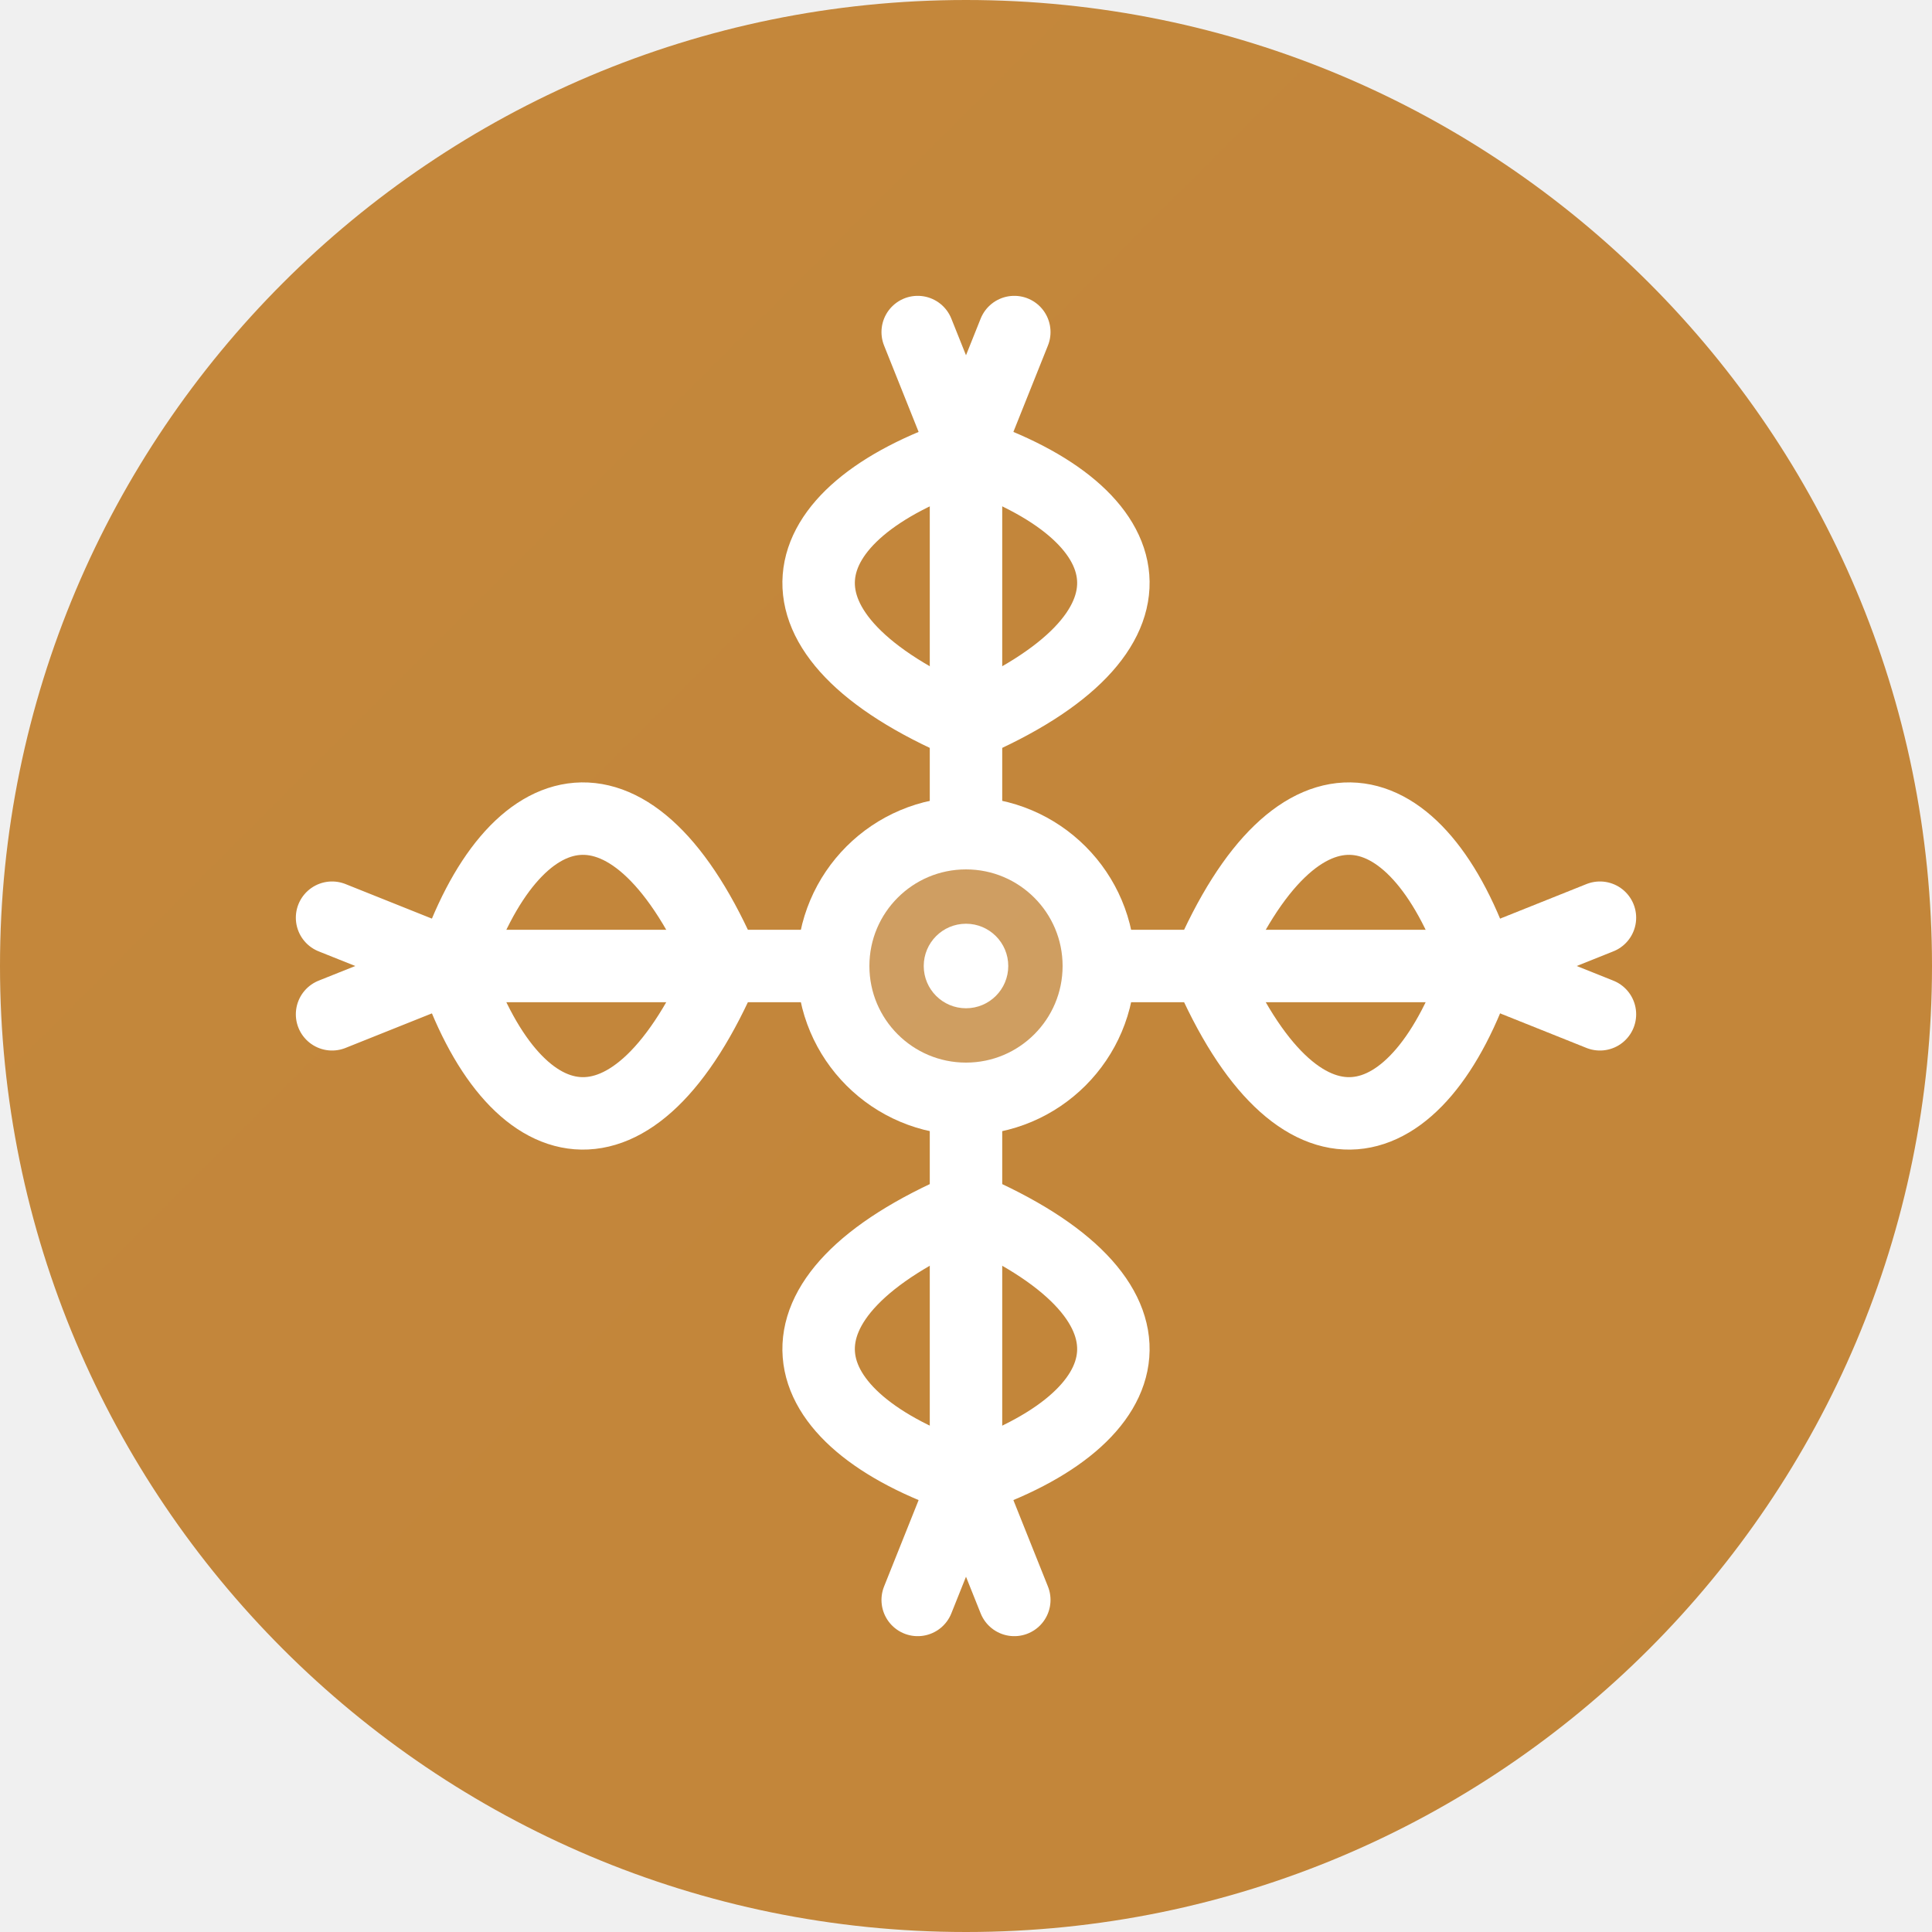
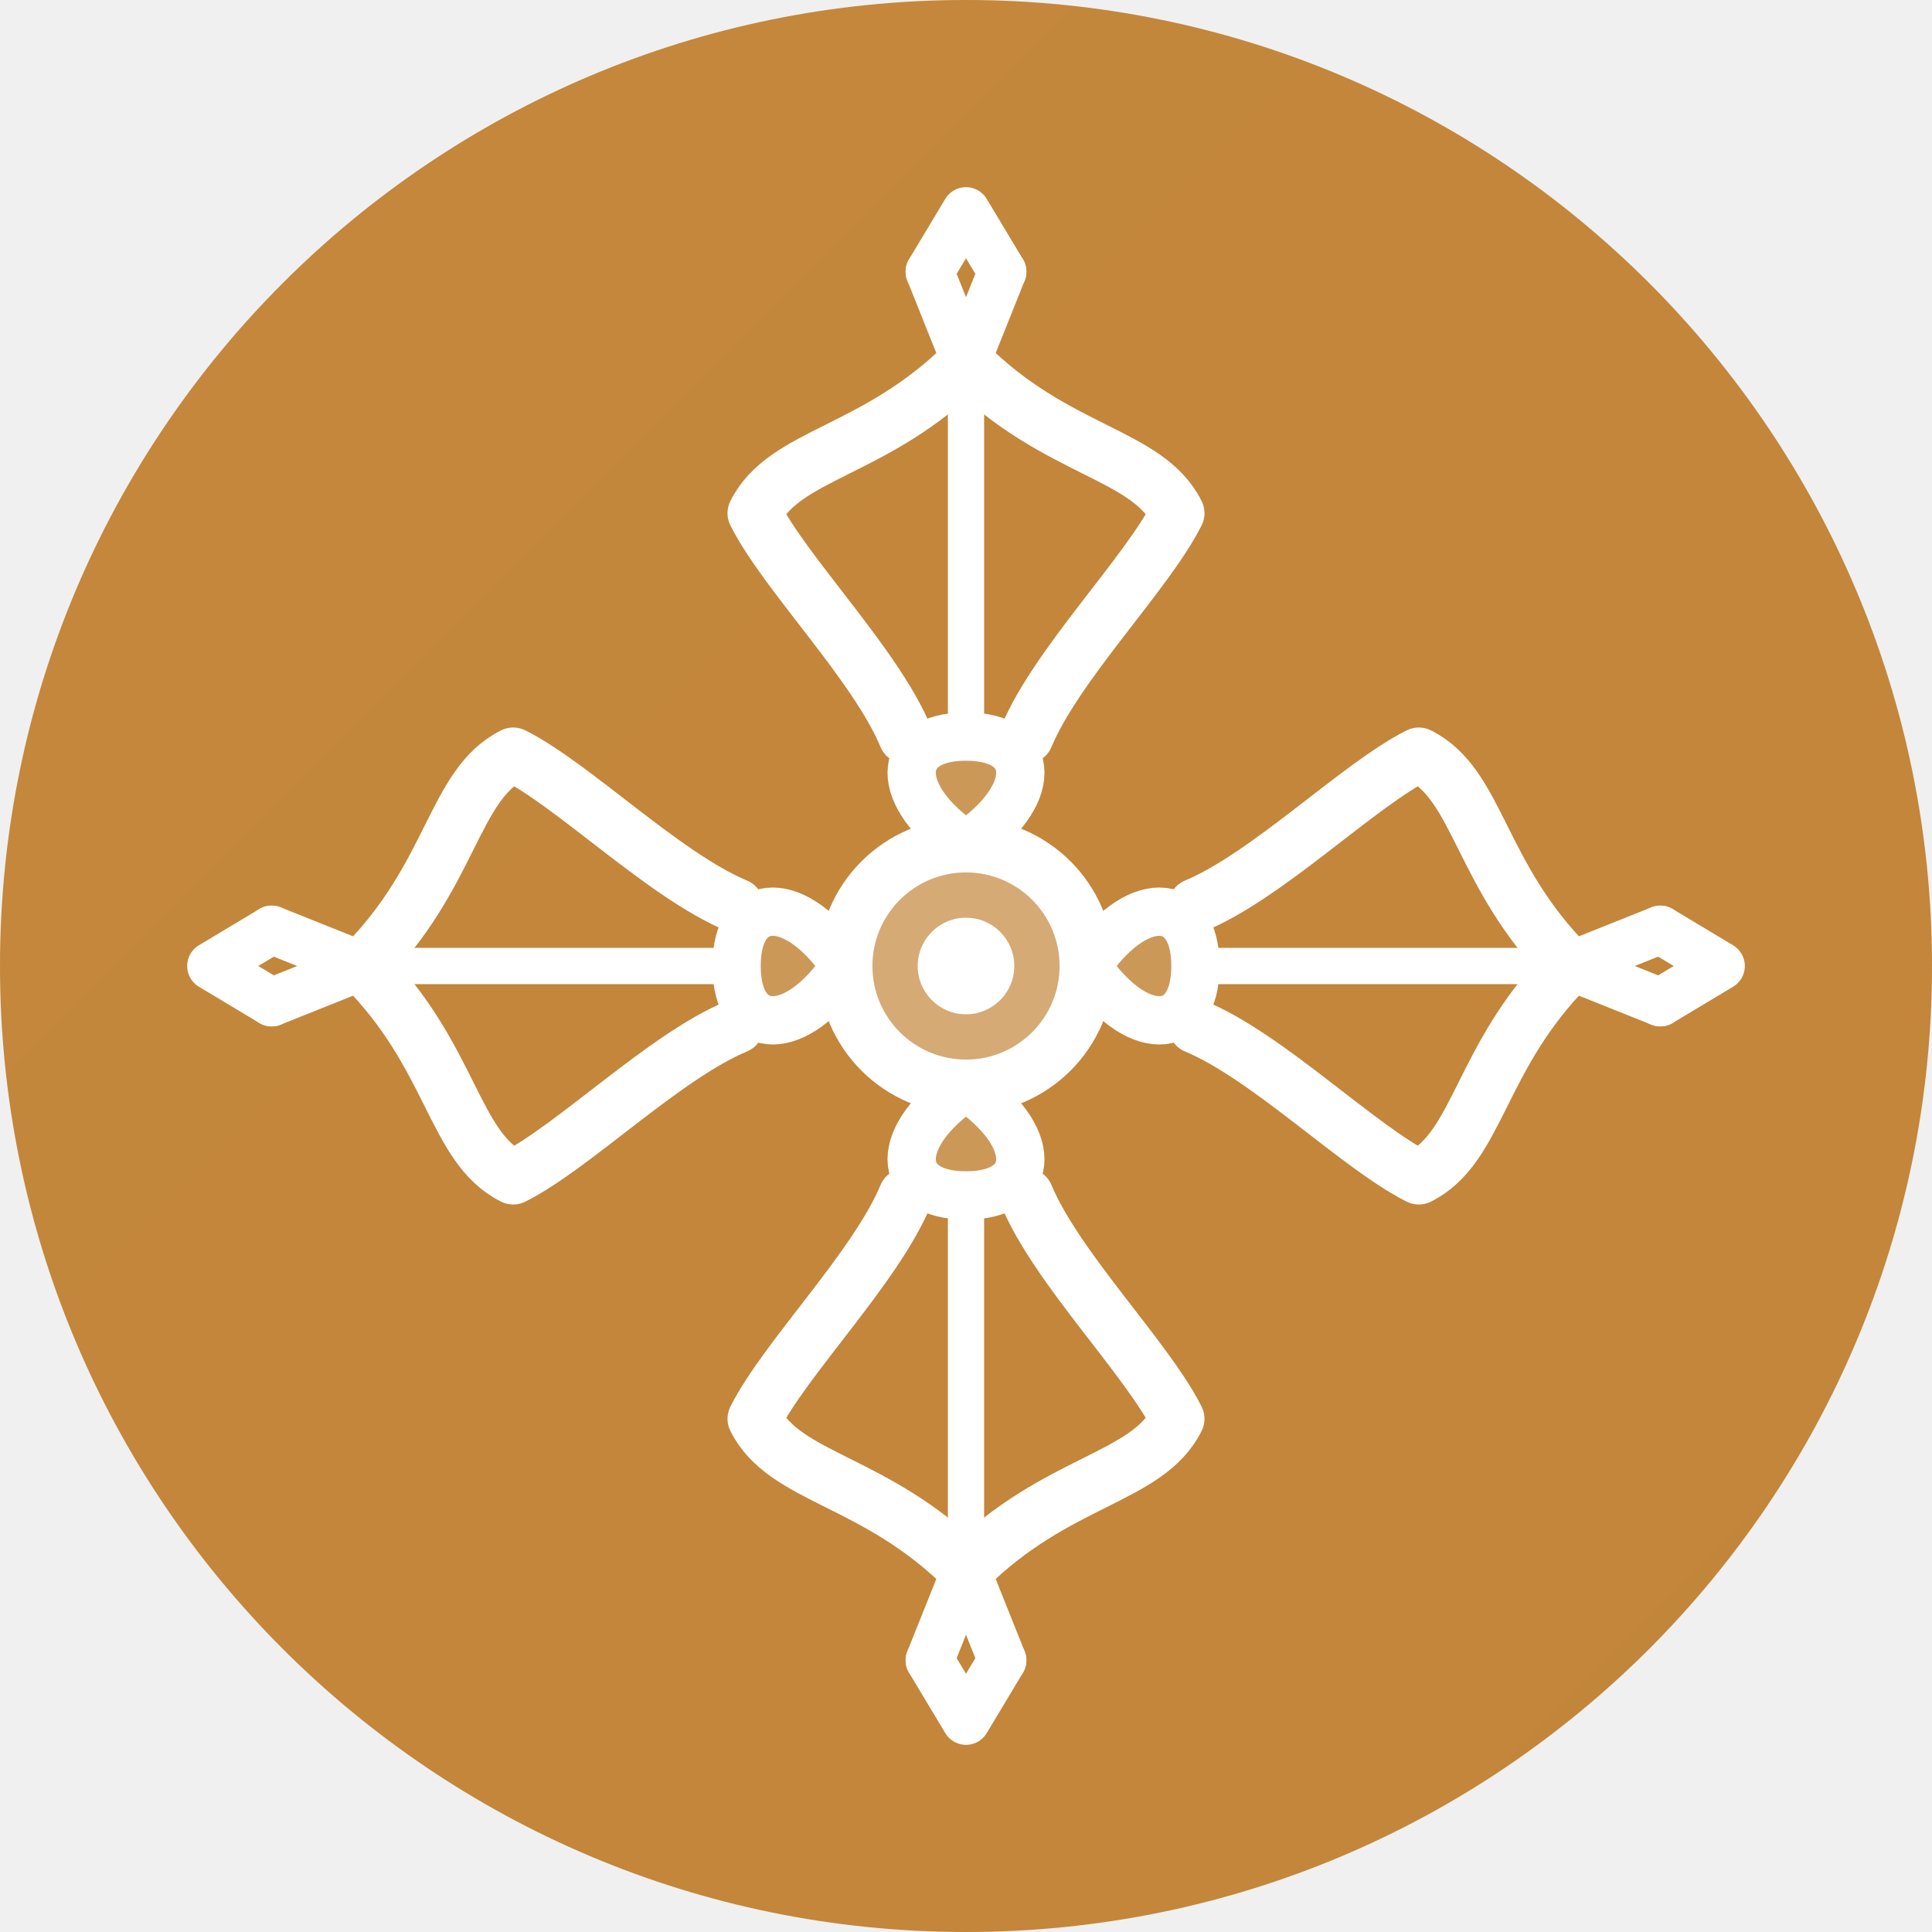
<svg xmlns="http://www.w3.org/2000/svg" viewBox="0 0 32 32" fill="none">
  <circle cx="16" cy="16" r="16" fill="url(#bg)" />
-   <g transform="translate(16,16)" stroke="#fff" stroke-width="1.2" stroke-linecap="round" stroke-linejoin="round" fill="none">
-     <circle cx="0" cy="0" r="2.2" fill="#fff" fill-opacity="0.2" stroke="#fff" />
-     <circle cx="0" cy="0" r="0.7" fill="#fff" stroke="none" />
-     <path d="M0-2.2 L0-8.5" />
-     <path d="M0-4 C-3.5-5.5-3-7.5 0-8.5" />
-     <path d="M0-4 C3.5-5.5 3-7.5 0-8.5" />
-     <path d="M0-8.5L-0.8-10.5" />
-     <path d="M0-8.5L0.8-10.5" />
-     <path d="M0 2.2 L0 8.5" />
-     <path d="M0 4 C-3.5 5.5-3 7.5 0 8.5" />
-     <path d="M0 4 C3.5 5.5 3 7.5 0 8.5" />
-     <path d="M0 8.5L-0.8 10.5" />
-     <path d="M0 8.5L0.8 10.5" />
-     <path d="M-2.2 0 L-8.5 0" />
-     <path d="M-4 0 C-5.5-3.5-7.5-3-8.5 0" />
-     <path d="M-4 0 C-5.5 3.5-7.5 3-8.5 0" />
-     <path d="M-8.5 0L-10.5-0.8" />
-     <path d="M-8.5 0L-10.5 0.8" />
-     <path d="M2.2 0 L8.5 0" />
-     <path d="M4 0 C5.5-3.5 7.5-3 8.5 0" />
-     <path d="M4 0 C5.5 3.5 7.5 3 8.5 0" />
-     <path d="M8.5 0L10.5-0.8" />
-     <path d="M8.5 0L10.5 0.8" />
+   <g transform="translate(16,16)" stroke="#fff" stroke-width="0.8" stroke-linecap="round" stroke-linejoin="round" fill="none">
+     <circle cx="0" cy="0" r="2" fill="#fff" fill-opacity="0.3" stroke="#fff" stroke-width="0.9" />
+     <circle cx="0" cy="0" r="0.8" fill="#fff" stroke="none" />
+     <path d="M0-2 C-1.2-2.8-1.2-3.8 0-3.8 C1.2-3.8 1.2-2.8 0-2" fill="#fff" fill-opacity="0.15" />
+     <path d="M0 2 C-1.2 2.8-1.2 3.8 0 3.8 C1.2 3.8 1.2 2.8 0 2" fill="#fff" fill-opacity="0.15" />
+     <path d="M-2 0 C-2.8-1.2-3.8-1.2-3.8 0 C-3.8 1.2-2.8 1.2-2 0" fill="#fff" fill-opacity="0.15" />
+     <path d="M2 0 C2.8-1.2 3.8-1.2 3.8 0 C3.8 1.2 2.8 1.2 2 0" fill="#fff" fill-opacity="0.15" />
+     <path d="M-1-3.8 C-1.5-5-3-6.5-3.5-7.5 C-3-8.5-1.5-8.5 0-10" stroke-width="0.9" />
+     <path d="M1-3.8 C1.5-5 3-6.5 3.5-7.5 C3-8.5 1.5-8.5 0-10" stroke-width="0.9" />
+     <path d="M0-3.8 L0-10" stroke-width="0.6" />
+     <path d="M0-10 L-0.6-11.5" stroke-width="0.8" />
+     <path d="M0-10 L0.6-11.5" stroke-width="0.8" />
+     <path d="M-0.6-11.5 L0-12.5 L0.6-11.5" stroke-width="0.8" />
+     <path d="M-1 3.8 C-1.5 5-3 6.5-3.5 7.5 C-3 8.5-1.5 8.5 0 10" stroke-width="0.9" />
+     <path d="M1 3.8 C1.5 5 3 6.5 3.5 7.5 C3 8.5 1.5 8.5 0 10" stroke-width="0.9" />
+     <path d="M0 3.8 L0 10" stroke-width="0.6" />
+     <path d="M0 10 L-0.6 11.5" stroke-width="0.8" />
+     <path d="M0 10 L0.6 11.5" stroke-width="0.8" />
+     <path d="M-0.6 11.5 L0 12.5 L0.6 11.5" stroke-width="0.8" />
+     <path d="M-3.8-1 C-5-1.5-6.5-3-7.5-3.5 C-8.5-3-8.5-1.5-10 0" stroke-width="0.9" />
+     <path d="M-3.8 1 C-5 1.5-6.5 3-7.5 3.5 C-8.5 3-8.5 1.5-10 0" stroke-width="0.9" />
+     <path d="M-3.8 0 L-10 0" stroke-width="0.6" />
+     <path d="M-10 0 L-11.5-0.6" stroke-width="0.8" />
+     <path d="M-10 0 L-11.5 0.6" stroke-width="0.8" />
+     <path d="M-11.5-0.6 L-12.5 0 L-11.5 0.6" stroke-width="0.8" />
+     <path d="M3.8-1 C5-1.5 6.5-3 7.5-3.5 C8.5-3 8.5-1.5 10 0" stroke-width="0.9" />
+     <path d="M3.8 1 C5 1.5 6.5 3 7.5 3.5 C8.5 3 8.5 1.5 10 0" stroke-width="0.9" />
+     <path d="M3.8 0 L10 0" stroke-width="0.6" />
+     <path d="M10 0 L11.5-0.6" stroke-width="0.8" />
+     <path d="M10 0 L11.5 0.6" stroke-width="0.8" />
+     <path d="M11.5-0.6 L12.5 0 L11.5 0.6" stroke-width="0.8" />
  </g>
  <defs>
    <linearGradient id="bg" x1="0" y1="0" x2="32" y2="32">
      <stop offset="0%" stop-color="#c4873b" />
      <stop offset="100%" stop-color="#8b5a1b" />
    </linearGradient>
  </defs>
</svg>
